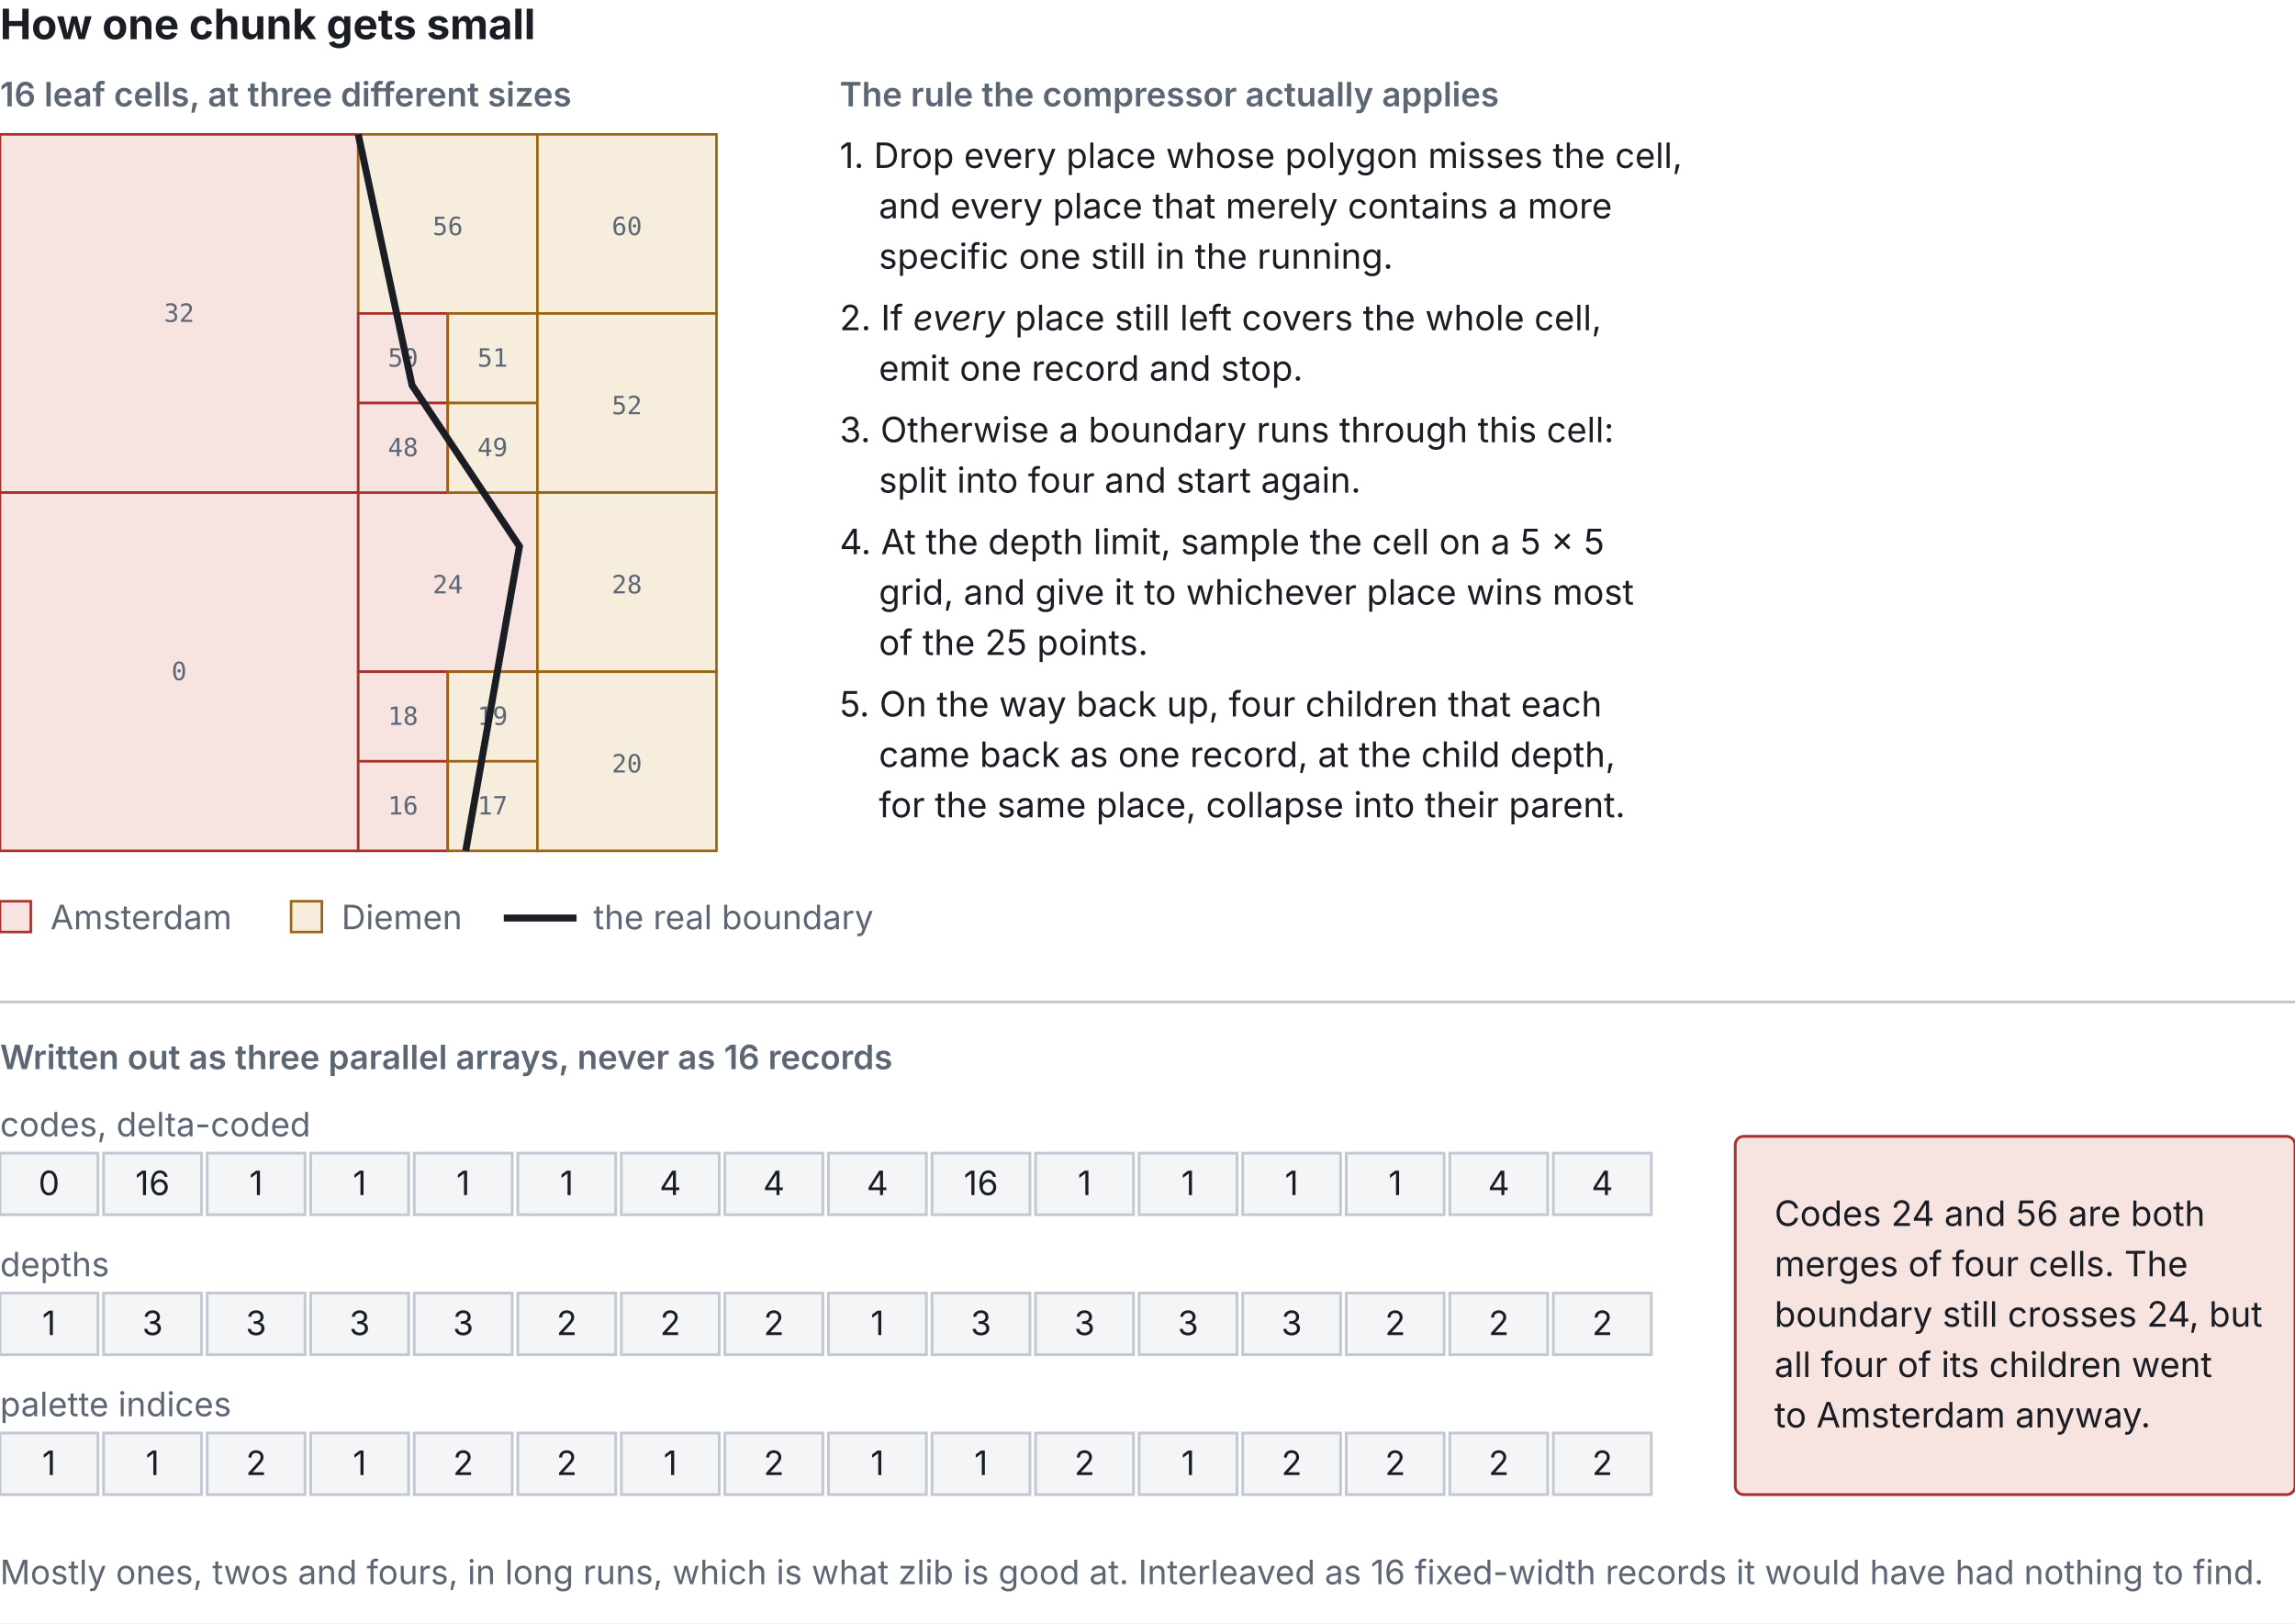
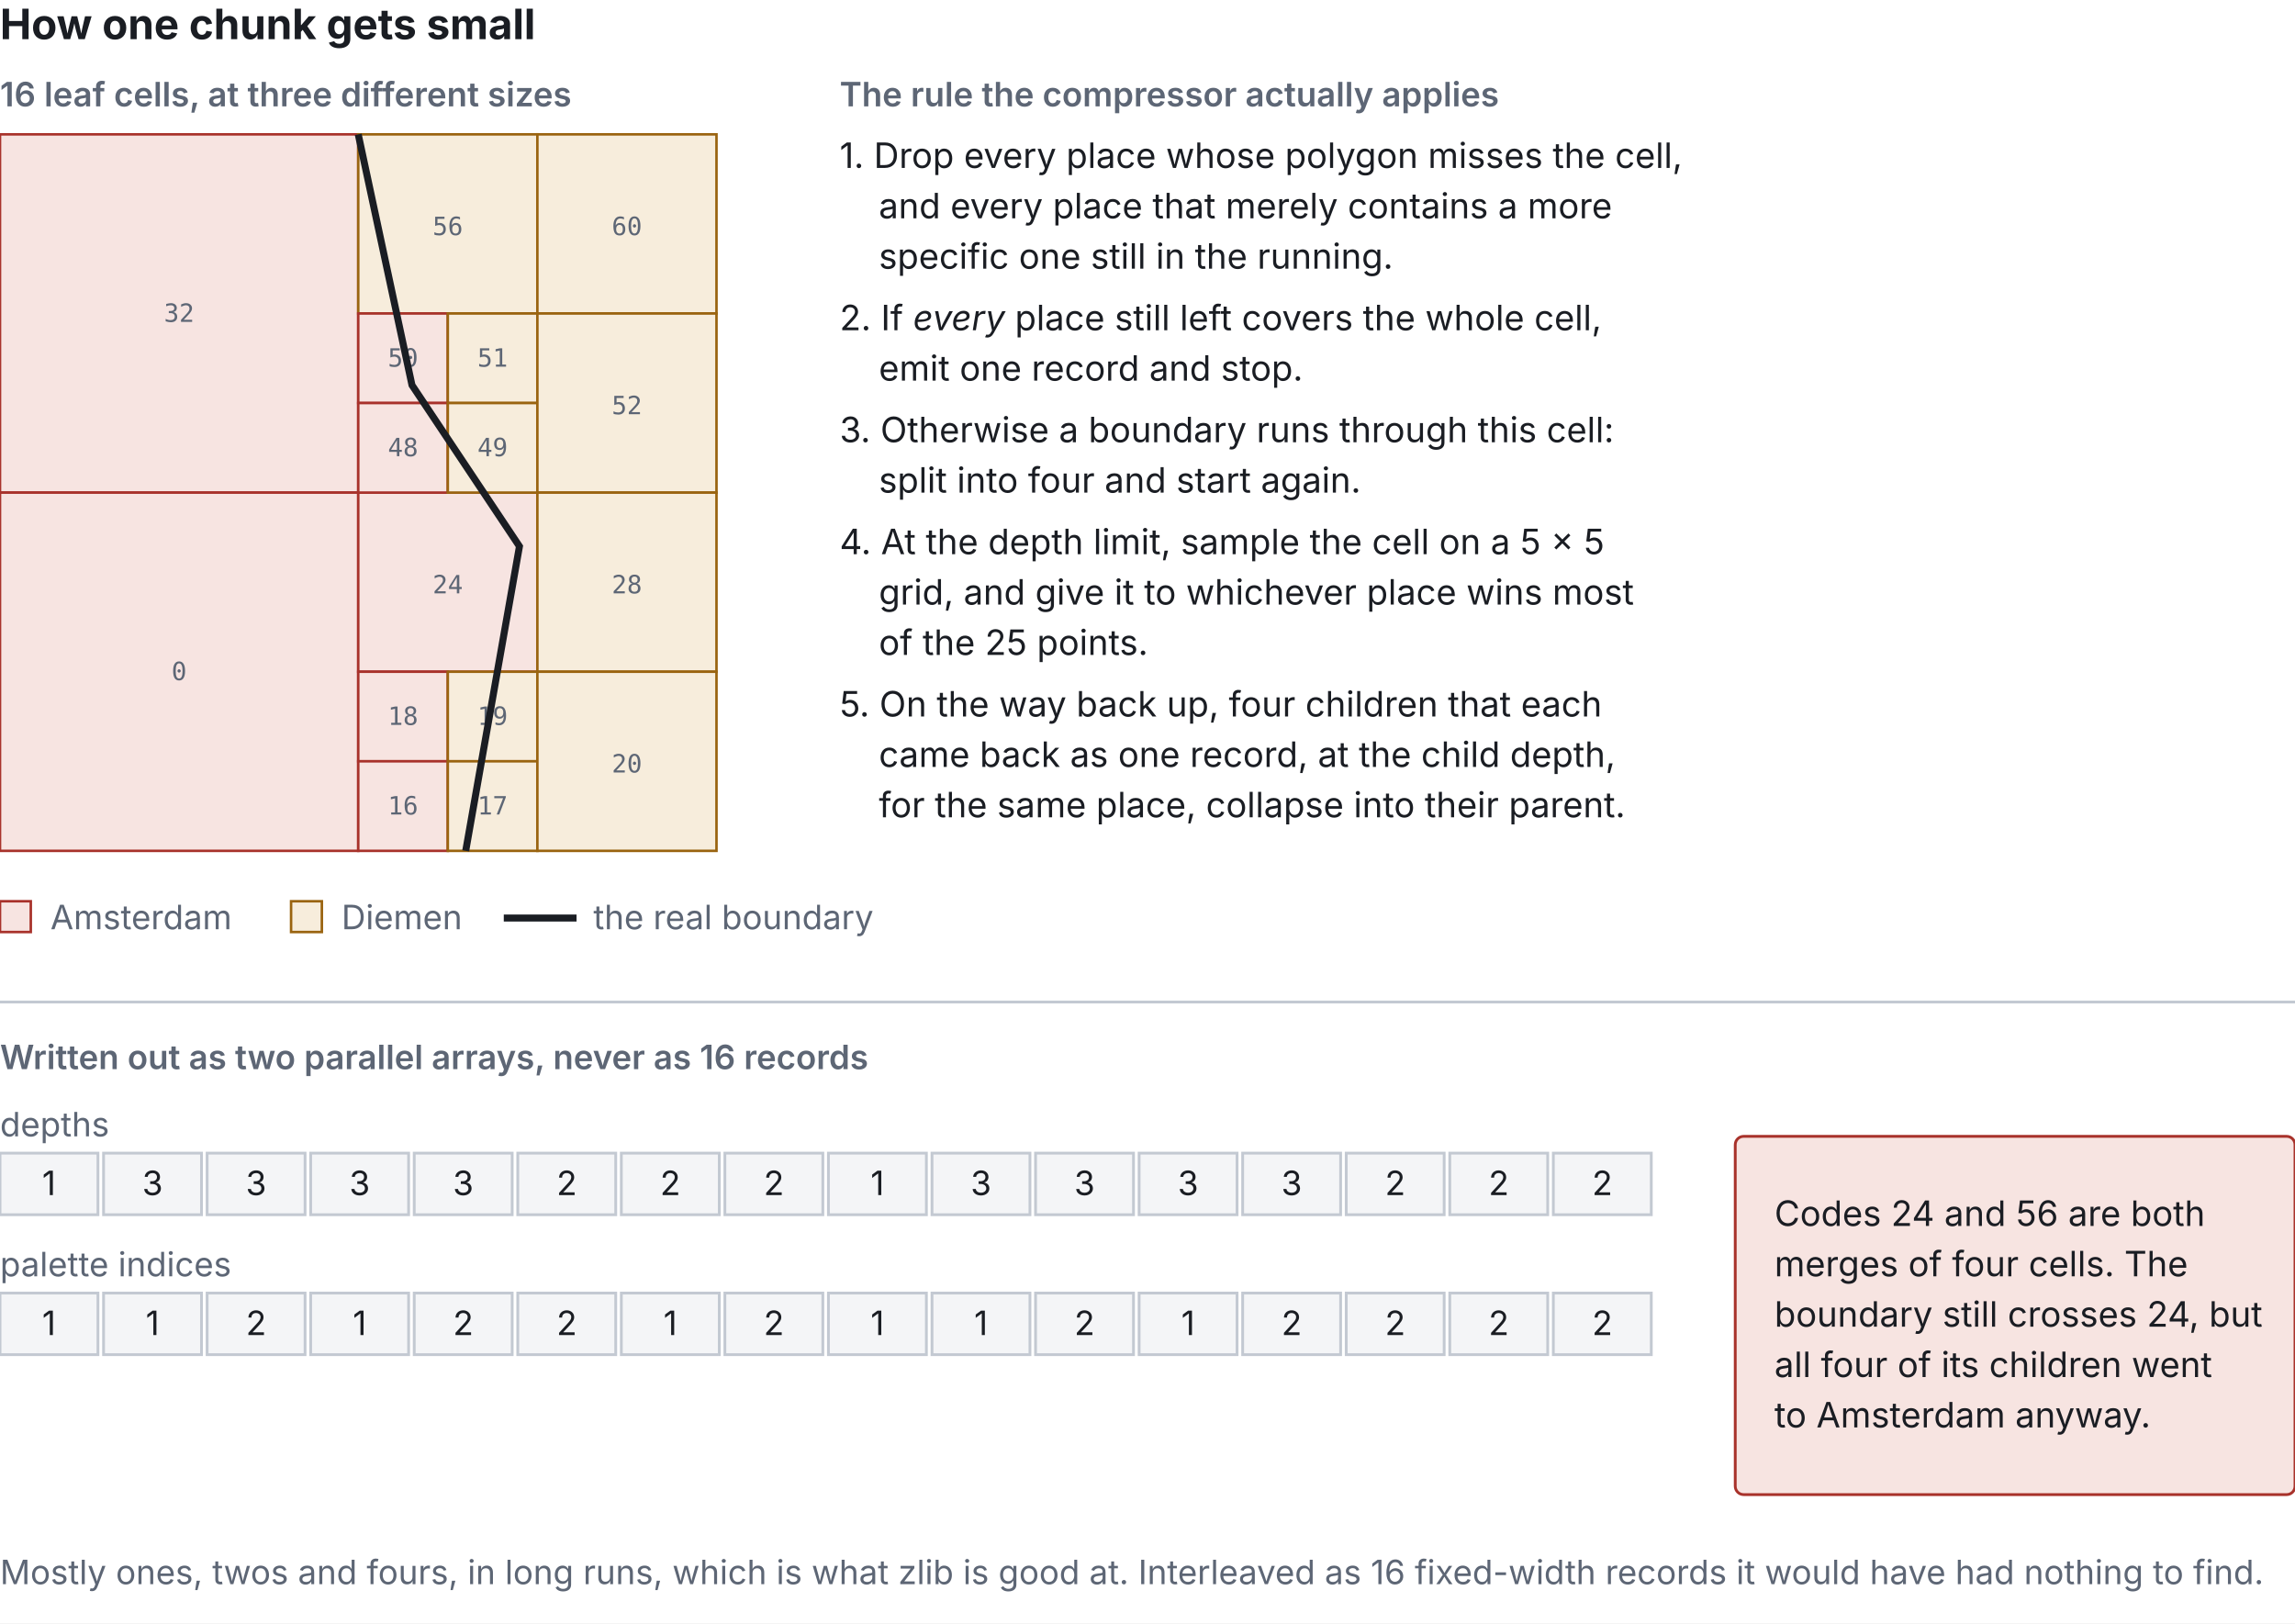
- <svg xmlns="http://www.w3.org/2000/svg" viewBox="0 0 820 580" width="820" height="580" role="img" aria-label="A quadtree over one chunk. Cells well inside one city stay large, the cells a boundary runs through are split to the depth limit, and four children that all resolve to the same place collapse back into their parent. The 16 resulting leaf cells are stored as three parallel arrays: delta-coded Morton codes, depths and palette indices.">
+ <svg xmlns="http://www.w3.org/2000/svg" viewBox="0 0 820 580" width="820" height="580" role="img" aria-label="A quadtree over one chunk. Cells well inside one city stay large, the cells a boundary runs through are split to the depth limit, and four children that all resolve to the same place collapse back into their parent. The 16 resulting leaf cells are stored as two parallel arrays: depths and palette indices. Their Morton codes are not stored at all, since each record starts exactly where the one before it ends.">
  <style>
		text { font-family: system-ui, -apple-system, "Segoe UI", sans-serif; fill: #1a1d23; }
		.mono { font-family: ui-monospace, "SFMono-Regular", Menlo, Consolas, monospace; }
		.ttl { font-size: 15px; font-weight: 700; }
		.sub { font-size: 12px; font-weight: 600; fill: #5d6675; }
		.note { font-size: 12px; fill: #5d6675; }
		.step { font-size: 12.5px; }
		.row { font-size: 12px; }
		.code { font-size: 9px; fill: #5d6675; }
		.bg { fill: #ffffff; }
		.cellA { fill: #f7e4e1; stroke: #a8322b; stroke-width: 0.9; }
		.cellB { fill: #f7eddc; stroke: #9a6410; stroke-width: 0.9; }
		.real { fill: none; stroke: #1a1d23; stroke-width: 2.5; }
		.byte { fill: #f4f5f7; stroke: #c3c9d2; stroke-width: 1; }
		.hl { fill: #f7e4e1; stroke: #a8322b; stroke-width: 1; }
		.sep { stroke: #c3c9d2; stroke-width: 1; }

		@media (prefers-color-scheme: dark) {
			text { fill: #e9ebee; }
			.sub, .note, .code { fill: #9ba4b2; }
			.bg { fill: #111111; }
			.cellA { fill: #35211f; stroke: #e8776b; }
			.cellB { fill: #2d2415; stroke: #e0a152; }
			.real { stroke: #e9ebee; }
			.byte { fill: #1c1f25; stroke: #434a56; }
			.hl { fill: #35211f; stroke: #e8776b; }
			.sep { stroke: #434a56; }
		}
	</style>
  <rect class="bg" x="0" y="0" width="820" height="580" />
  <text class="ttl" x="0" y="14">How one chunk gets small</text>
  <text class="sub" x="0" y="38">16 leaf cells, at three different sizes</text>
  <rect class="cellA" x="0" y="48" width="128" height="128" />
  <rect class="cellA" x="0" y="176" width="128" height="128" />
  <text class="mono code" x="64" y="115" text-anchor="middle">32</text>
  <text class="mono code" x="64" y="243" text-anchor="middle">0</text>
  <rect class="cellB" x="128" y="48" width="64" height="64" />
  <text class="mono code" x="160" y="84" text-anchor="middle">56</text>
  <rect class="cellA" x="128" y="176" width="64" height="64" />
  <text class="mono code" x="160" y="212" text-anchor="middle">24</text>
  <rect class="cellA" x="128" y="112" width="32" height="32" />
  <text class="mono code" x="144" y="131" text-anchor="middle">50</text>
  <rect class="cellB" x="160" y="112" width="32" height="32" />
  <text class="mono code" x="176" y="131" text-anchor="middle">51</text>
  <rect class="cellA" x="128" y="144" width="32" height="32" />
  <text class="mono code" x="144" y="163" text-anchor="middle">48</text>
  <rect class="cellB" x="160" y="144" width="32" height="32" />
  <text class="mono code" x="176" y="163" text-anchor="middle">49</text>
  <rect class="cellA" x="128" y="240" width="32" height="32" />
  <text class="mono code" x="144" y="259" text-anchor="middle">18</text>
  <rect class="cellB" x="160" y="240" width="32" height="32" />
  <text class="mono code" x="176" y="259" text-anchor="middle">19</text>
  <rect class="cellA" x="128" y="272" width="32" height="32" />
  <text class="mono code" x="144" y="291" text-anchor="middle">16</text>
  <rect class="cellB" x="160" y="272" width="32" height="32" />
  <text class="mono code" x="176" y="291" text-anchor="middle">17</text>
  <rect class="cellB" x="192" y="48" width="64" height="64" />
  <text class="mono code" x="224" y="84" text-anchor="middle">60</text>
  <rect class="cellB" x="192" y="112" width="64" height="64" />
  <text class="mono code" x="224" y="148" text-anchor="middle">52</text>
  <rect class="cellB" x="192" y="176" width="64" height="64" />
  <text class="mono code" x="224" y="212" text-anchor="middle">28</text>
  <rect class="cellB" x="192" y="240" width="64" height="64" />
  <text class="mono code" x="224" y="276" text-anchor="middle">20</text>
  <path class="real" d="M 128,48 L 147.2,137.6 L 185.6,195.2 L 166.4,304" />
  <rect class="cellA" x="0" y="322" width="11" height="11" />
  <text class="note" x="18" y="332">Amsterdam</text>
  <rect class="cellB" x="104" y="322" width="11" height="11" />
  <text class="note" x="122" y="332">Diemen</text>
  <path class="real" d="M 180,328 L 206,328" />
  <text class="note" x="212" y="332">the real boundary</text>
  <text class="sub" x="300" y="38">The rule the compressor actually applies</text>
  <text class="step" x="300" y="60">1. Drop every place whose polygon misses the cell,</text>
  <text class="step" x="314" y="78">and every place that merely contains a more</text>
  <text class="step" x="314" y="96">specific one still in the running.</text>
  <text class="step" x="300" y="118">2. If <tspan font-style="italic">every</tspan> place still left covers the whole cell,</text>
  <text class="step" x="314" y="136">emit one record and stop.</text>
  <text class="step" x="300" y="158">3. Otherwise a boundary runs through this cell:</text>
  <text class="step" x="314" y="176">split into four and start again.</text>
  <text class="step" x="300" y="198">4. At the depth limit, sample the cell on a 5 × 5</text>
  <text class="step" x="314" y="216">grid, and give it to whichever place wins most</text>
  <text class="step" x="314" y="234">of the 25 points.</text>
  <text class="step" x="300" y="256">5. On the way back up, four children that each</text>
  <text class="step" x="314" y="274">came back as one record, at the child depth,</text>
  <text class="step" x="314" y="292">for the same place, collapse into their parent.</text>
  <line class="sep" x1="0" y1="358" x2="820" y2="358" />
-   <text class="sub" x="0" y="382">Written out as three parallel arrays, never as 16 records</text>
-   <text class="note" x="0" y="406">codes, delta-coded</text>
+   <text class="sub" x="0" y="382">Written out as two parallel arrays, never as 16 records</text>
+   <text class="note" x="0" y="406">depths</text>
  <g class="mono row" text-anchor="middle">
    <rect class="byte" x="0" y="412" width="35" height="22" />
-     <text x="17.5" y="427">0</text>
+     <text x="17.5" y="427">1</text>
    <rect class="byte" x="37" y="412" width="35" height="22" />
-     <text x="54.5" y="427">16</text>
+     <text x="54.5" y="427">3</text>
    <rect class="byte" x="74" y="412" width="35" height="22" />
-     <text x="91.5" y="427">1</text>
+     <text x="91.5" y="427">3</text>
    <rect class="byte" x="111" y="412" width="35" height="22" />
-     <text x="128.5" y="427">1</text>
+     <text x="128.5" y="427">3</text>
    <rect class="byte" x="148" y="412" width="35" height="22" />
-     <text x="165.5" y="427">1</text>
+     <text x="165.5" y="427">3</text>
    <rect class="byte" x="185" y="412" width="35" height="22" />
-     <text x="202.5" y="427">1</text>
+     <text x="202.5" y="427">2</text>
    <rect class="byte" x="222" y="412" width="35" height="22" />
-     <text x="239.5" y="427">4</text>
+     <text x="239.5" y="427">2</text>
    <rect class="byte" x="259" y="412" width="35" height="22" />
-     <text x="276.5" y="427">4</text>
+     <text x="276.5" y="427">2</text>
    <rect class="byte" x="296" y="412" width="35" height="22" />
-     <text x="313.5" y="427">4</text>
+     <text x="313.5" y="427">1</text>
    <rect class="byte" x="333" y="412" width="35" height="22" />
-     <text x="350.5" y="427">16</text>
+     <text x="350.5" y="427">3</text>
    <rect class="byte" x="370" y="412" width="35" height="22" />
-     <text x="387.5" y="427">1</text>
+     <text x="387.5" y="427">3</text>
    <rect class="byte" x="407" y="412" width="35" height="22" />
-     <text x="424.5" y="427">1</text>
+     <text x="424.5" y="427">3</text>
    <rect class="byte" x="444" y="412" width="35" height="22" />
-     <text x="461.5" y="427">1</text>
+     <text x="461.5" y="427">3</text>
    <rect class="byte" x="481" y="412" width="35" height="22" />
-     <text x="498.5" y="427">1</text>
+     <text x="498.5" y="427">2</text>
    <rect class="byte" x="518" y="412" width="35" height="22" />
-     <text x="535.5" y="427">4</text>
+     <text x="535.5" y="427">2</text>
    <rect class="byte" x="555" y="412" width="35" height="22" />
-     <text x="572.5" y="427">4</text>
+     <text x="572.5" y="427">2</text>
  </g>
-   <text class="note" x="0" y="456">depths</text>
+   <text class="note" x="0" y="456">palette indices</text>
  <g class="mono row" text-anchor="middle">
    <rect class="byte" x="0" y="462" width="35" height="22" />
    <text x="17.5" y="477">1</text>
    <rect class="byte" x="37" y="462" width="35" height="22" />
-     <text x="54.5" y="477">3</text>
+     <text x="54.5" y="477">1</text>
    <rect class="byte" x="74" y="462" width="35" height="22" />
-     <text x="91.5" y="477">3</text>
+     <text x="91.5" y="477">2</text>
    <rect class="byte" x="111" y="462" width="35" height="22" />
-     <text x="128.5" y="477">3</text>
+     <text x="128.5" y="477">1</text>
    <rect class="byte" x="148" y="462" width="35" height="22" />
-     <text x="165.5" y="477">3</text>
+     <text x="165.5" y="477">2</text>
    <rect class="byte" x="185" y="462" width="35" height="22" />
    <text x="202.5" y="477">2</text>
    <rect class="byte" x="222" y="462" width="35" height="22" />
-     <text x="239.5" y="477">2</text>
+     <text x="239.5" y="477">1</text>
    <rect class="byte" x="259" y="462" width="35" height="22" />
    <text x="276.5" y="477">2</text>
    <rect class="byte" x="296" y="462" width="35" height="22" />
    <text x="313.5" y="477">1</text>
    <rect class="byte" x="333" y="462" width="35" height="22" />
-     <text x="350.5" y="477">3</text>
+     <text x="350.5" y="477">1</text>
    <rect class="byte" x="370" y="462" width="35" height="22" />
-     <text x="387.5" y="477">3</text>
+     <text x="387.5" y="477">2</text>
    <rect class="byte" x="407" y="462" width="35" height="22" />
-     <text x="424.5" y="477">3</text>
+     <text x="424.5" y="477">1</text>
    <rect class="byte" x="444" y="462" width="35" height="22" />
-     <text x="461.5" y="477">3</text>
+     <text x="461.5" y="477">2</text>
    <rect class="byte" x="481" y="462" width="35" height="22" />
    <text x="498.5" y="477">2</text>
    <rect class="byte" x="518" y="462" width="35" height="22" />
    <text x="535.5" y="477">2</text>
    <rect class="byte" x="555" y="462" width="35" height="22" />
    <text x="572.5" y="477">2</text>
-   </g>
-   <text class="note" x="0" y="506">palette indices</text>
-   <g class="mono row" text-anchor="middle">
-     <rect class="byte" x="0" y="512" width="35" height="22" />
-     <text x="17.5" y="527">1</text>
-     <rect class="byte" x="37" y="512" width="35" height="22" />
-     <text x="54.5" y="527">1</text>
-     <rect class="byte" x="74" y="512" width="35" height="22" />
-     <text x="91.5" y="527">2</text>
-     <rect class="byte" x="111" y="512" width="35" height="22" />
-     <text x="128.5" y="527">1</text>
-     <rect class="byte" x="148" y="512" width="35" height="22" />
-     <text x="165.5" y="527">2</text>
-     <rect class="byte" x="185" y="512" width="35" height="22" />
-     <text x="202.5" y="527">2</text>
-     <rect class="byte" x="222" y="512" width="35" height="22" />
-     <text x="239.5" y="527">1</text>
-     <rect class="byte" x="259" y="512" width="35" height="22" />
-     <text x="276.5" y="527">2</text>
-     <rect class="byte" x="296" y="512" width="35" height="22" />
-     <text x="313.5" y="527">1</text>
-     <rect class="byte" x="333" y="512" width="35" height="22" />
-     <text x="350.5" y="527">1</text>
-     <rect class="byte" x="370" y="512" width="35" height="22" />
-     <text x="387.5" y="527">2</text>
-     <rect class="byte" x="407" y="512" width="35" height="22" />
-     <text x="424.5" y="527">1</text>
-     <rect class="byte" x="444" y="512" width="35" height="22" />
-     <text x="461.5" y="527">2</text>
-     <rect class="byte" x="481" y="512" width="35" height="22" />
-     <text x="498.5" y="527">2</text>
-     <rect class="byte" x="518" y="512" width="35" height="22" />
-     <text x="535.5" y="527">2</text>
-     <rect class="byte" x="555" y="512" width="35" height="22" />
-     <text x="572.5" y="527">2</text>
  </g>
  <rect class="hl" x="620" y="406" width="200" height="128" rx="3" />
  <text class="step" x="634" y="438">Codes 24 and 56 are both</text>
  <text class="step" x="634" y="456">merges of four cells. The</text>
  <text class="step" x="634" y="474">boundary still crosses 24, but</text>
  <text class="step" x="634" y="492">all four of its children went</text>
  <text class="step" x="634" y="510">to Amsterdam anyway.</text>
  <text class="note" x="0" y="566">Mostly ones, twos and fours, in long runs, which is what zlib is good at. Interleaved as 16 fixed-width records it would have had nothing to find.</text>
</svg>
